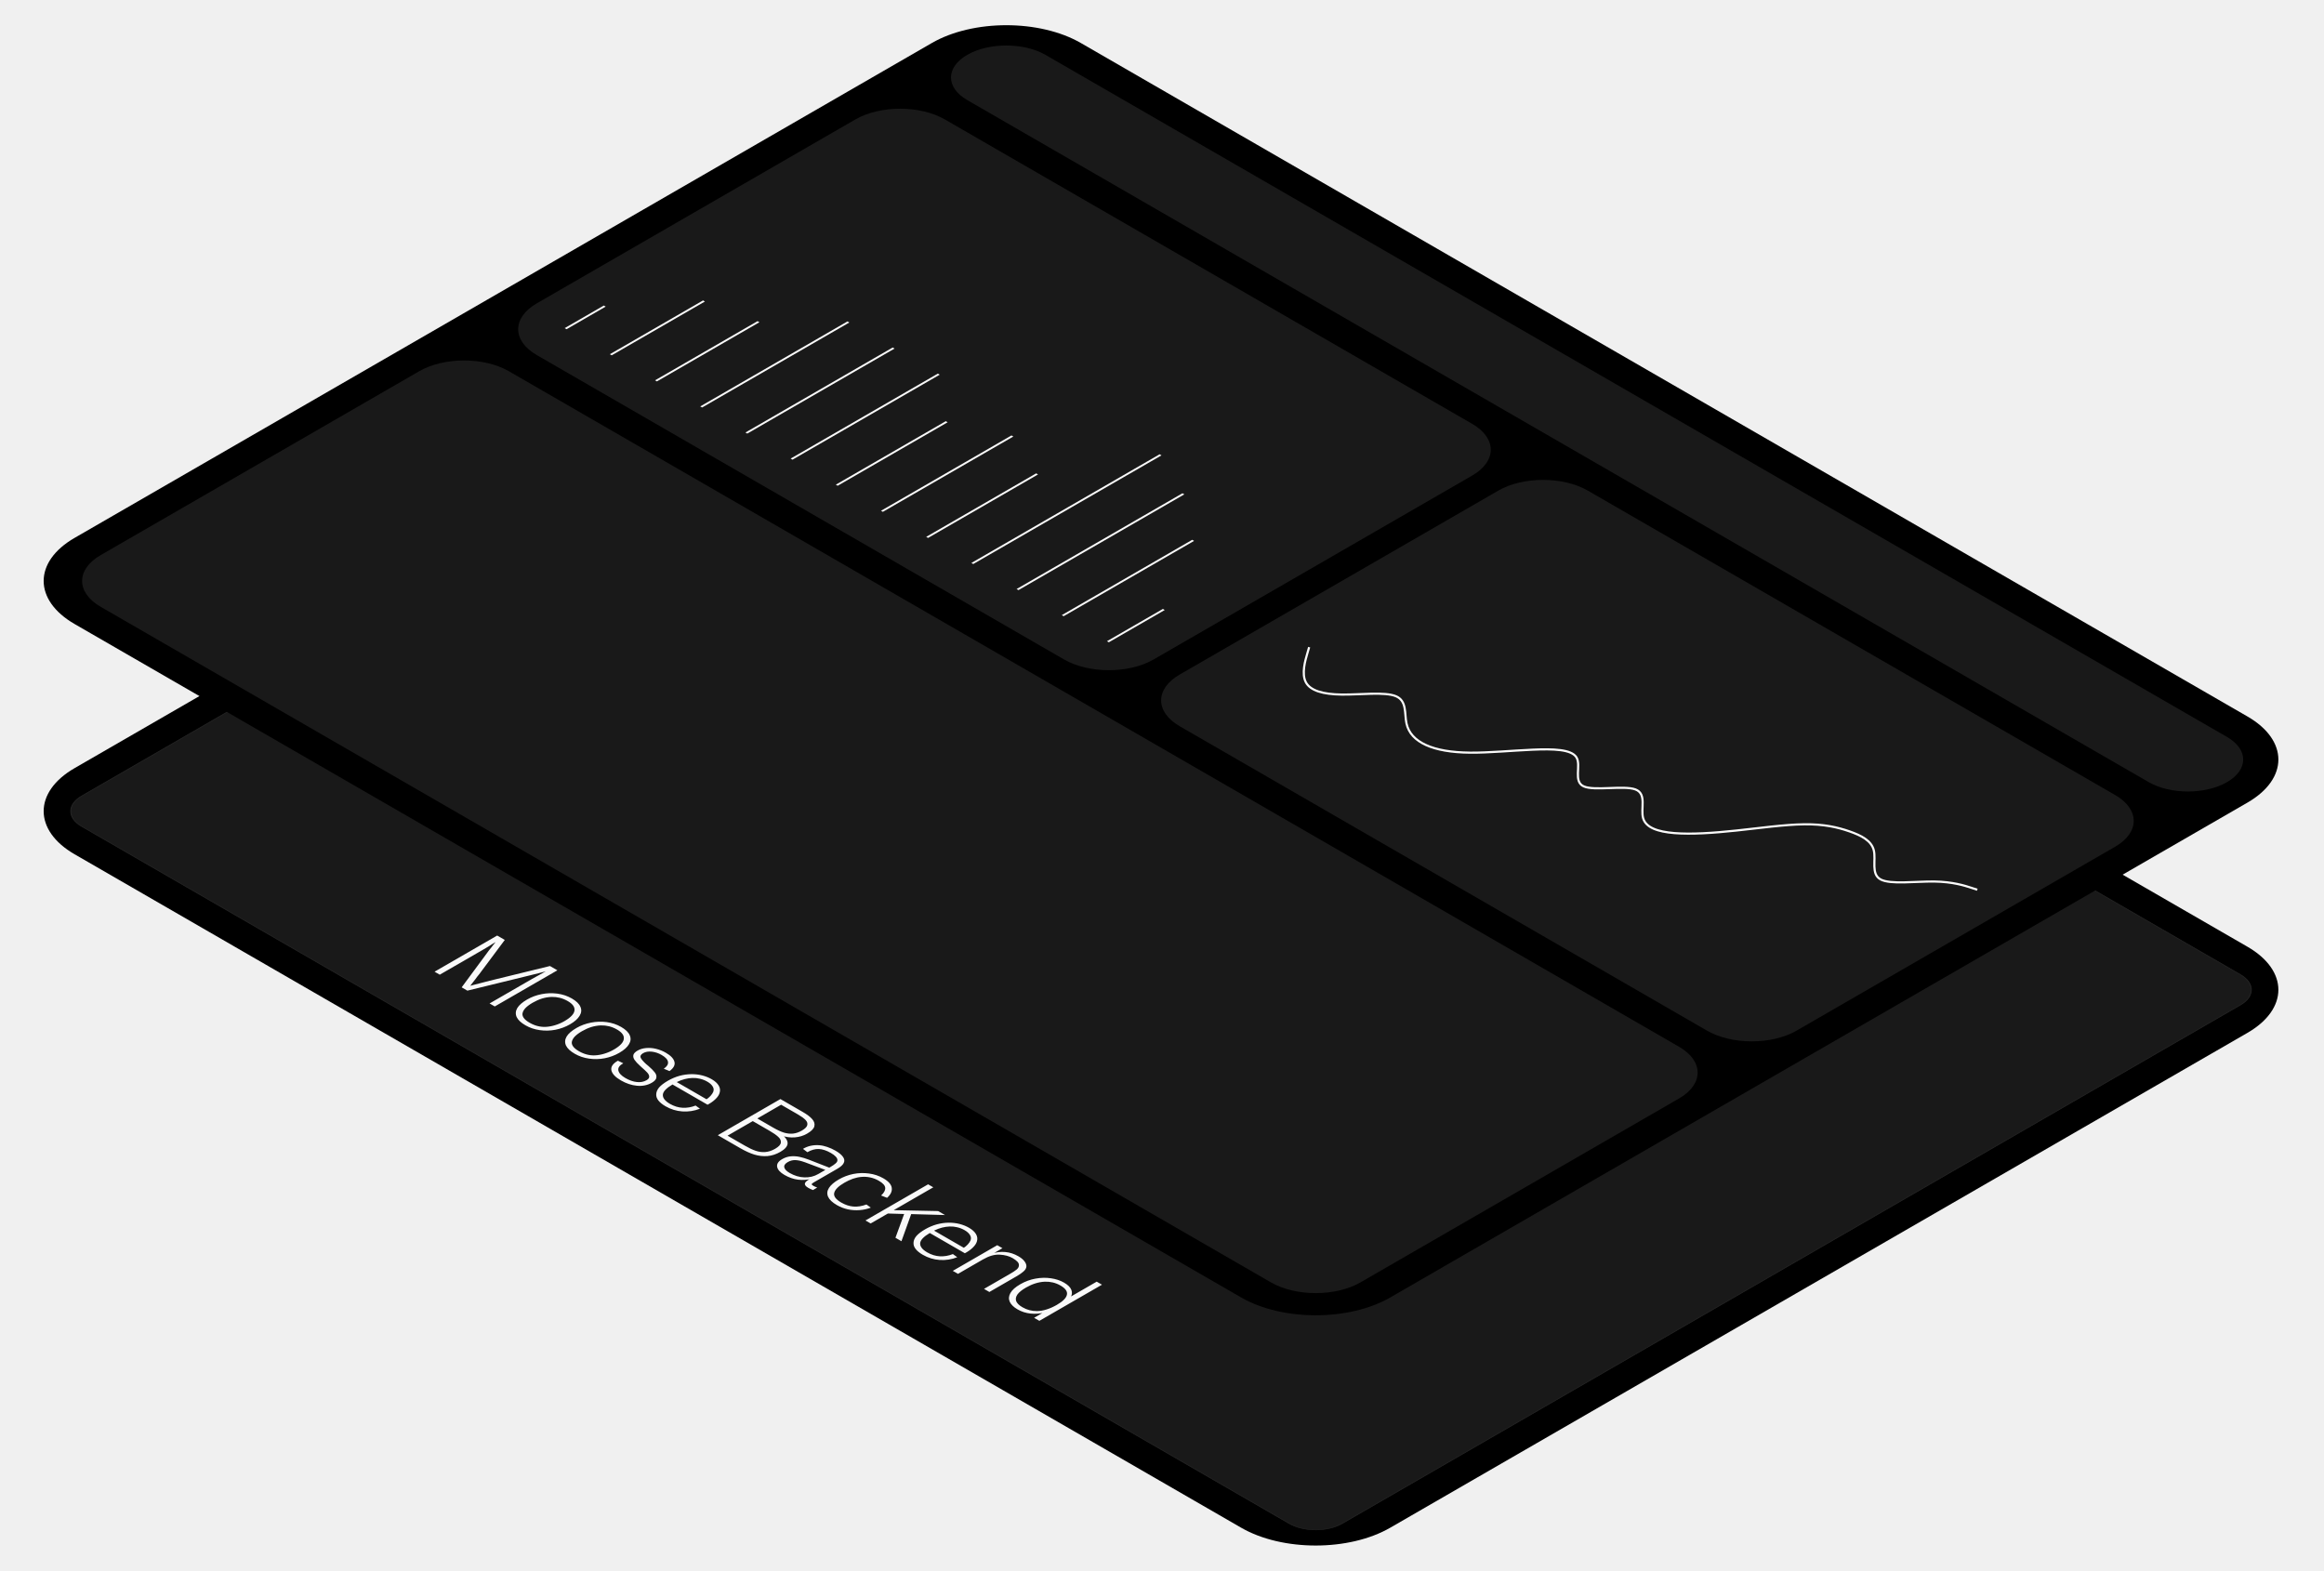
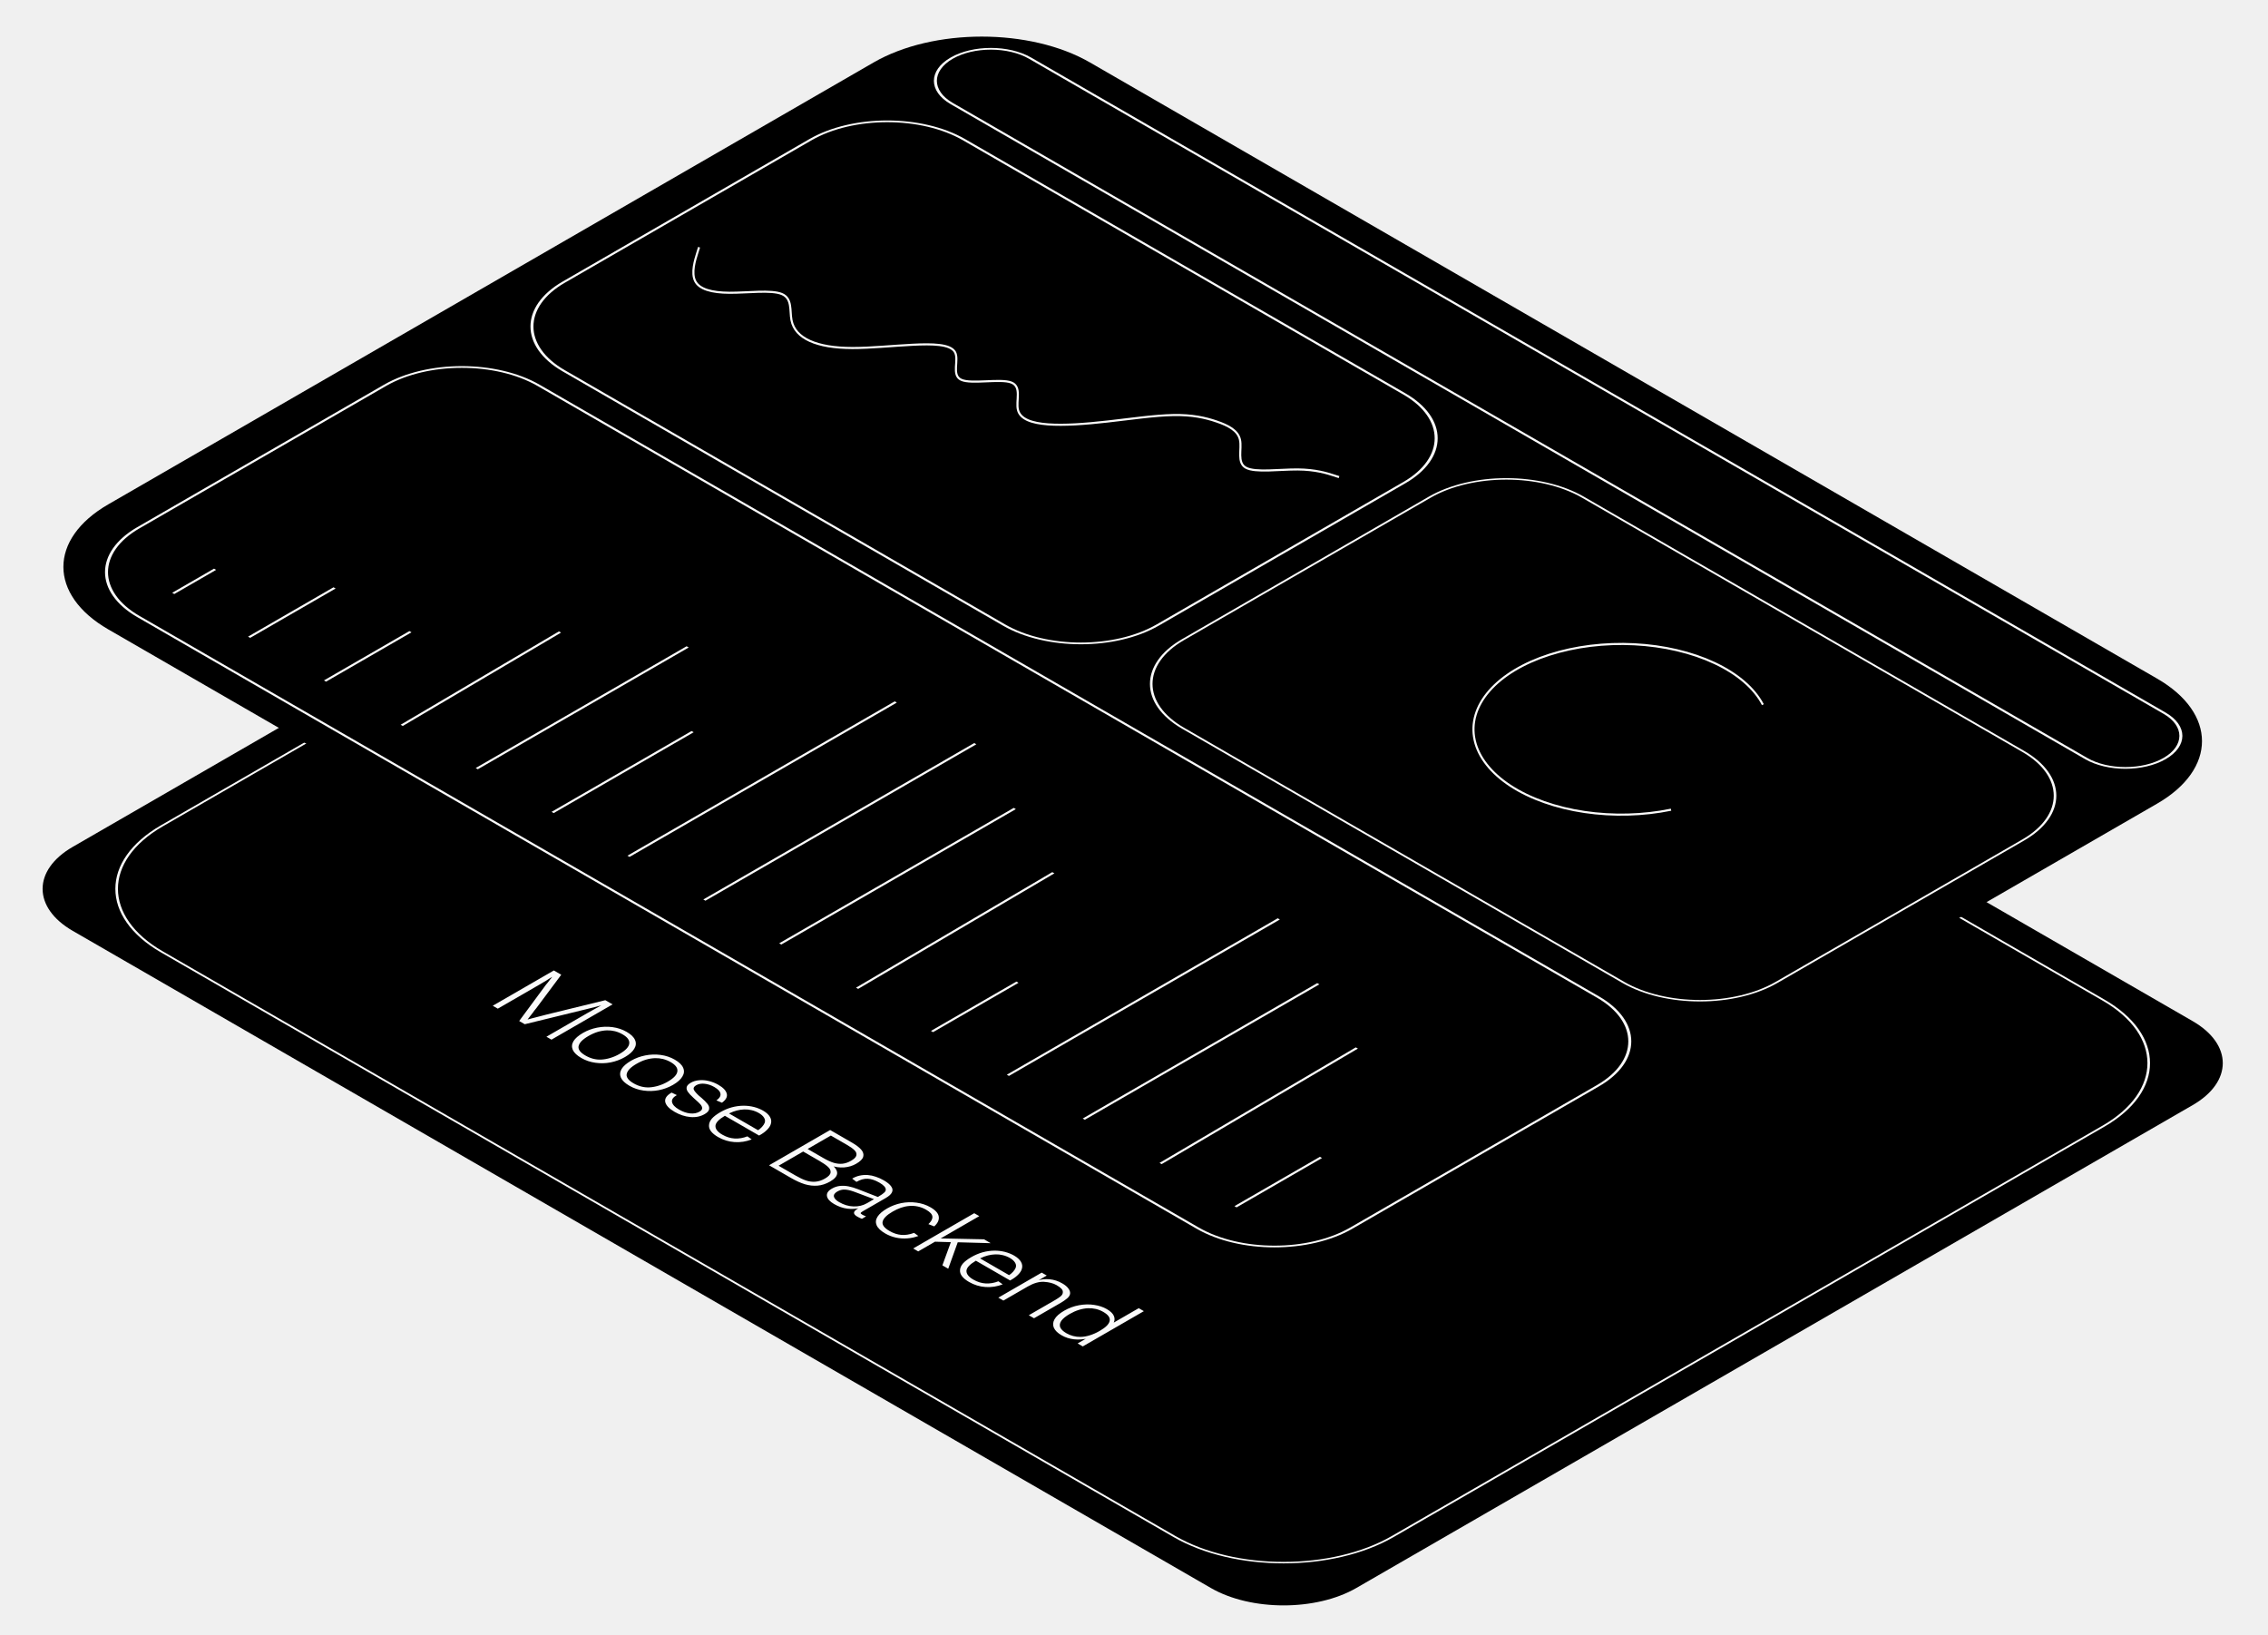
- <svg xmlns="http://www.w3.org/2000/svg" width="1080" height="730" viewBox="0 0 1080 730" fill="none">
-   <g clip-path="url(#clip0_4532_225802)">
-     <rect width="706" height="540" rx="40" transform="matrix(0.866044 0.499967 -0.866044 0.499967 467.664 107)" fill="black" />
-     <rect y="-0.168" width="676.336" height="510.336" rx="14.168" transform="matrix(0.866044 0.499967 -0.866044 0.499967 467.519 121.916)" fill="white" fill-opacity="0.1" />
-     <rect y="-0.168" width="676.336" height="510.336" rx="14.168" transform="matrix(0.866044 0.499967 -0.866044 0.499967 467.519 121.916)" stroke="#262626" stroke-width="0.336" />
-     <path d="M201.948 451.569L231.047 434.77L234.581 436.81L222.692 452.745C222.387 453.145 222.068 453.537 221.735 453.921C221.458 454.305 221.181 454.689 220.904 455.073C220.488 455.633 220.073 456.161 219.657 456.657C219.269 457.169 218.895 457.657 218.535 458.121C219.144 457.961 219.809 457.785 220.53 457.593C221.25 457.401 221.999 457.209 222.775 457.017C223.578 456.809 224.382 456.601 225.186 456.393C226.017 456.169 226.821 455.961 227.597 455.769L255.574 448.929L259.024 450.921L229.925 467.72L227.514 466.328L247.301 454.905C248.853 454.009 250.959 452.841 253.62 451.401C252.511 451.689 251.444 451.969 250.419 452.241C249.421 452.497 248.451 452.737 247.509 452.961C247.066 453.089 246.622 453.201 246.179 453.297C245.735 453.393 245.306 453.497 244.89 453.609L217.204 460.377L214.544 458.841L226.474 442.69C226.696 442.338 226.959 441.978 227.264 441.61C227.597 441.226 227.929 440.826 228.262 440.41C228.567 439.978 228.886 439.554 229.218 439.138C229.606 438.722 229.939 438.306 230.216 437.89L230.174 437.866C229.731 438.154 229.26 438.442 228.761 438.73C228.317 439.018 227.86 439.314 227.389 439.618C226.225 440.322 225.2 440.93 224.313 441.442L204.359 452.961L201.948 451.569ZM244.168 476.471C242.09 475.271 240.732 473.991 240.094 472.631C239.484 471.255 239.581 469.871 240.385 468.479C241.217 467.103 242.741 465.775 244.958 464.496C247.009 463.312 249.253 462.48 251.692 462C254.131 461.52 256.57 461.44 259.009 461.76C261.475 462.096 263.72 462.848 265.743 464.016C267.821 465.215 269.152 466.511 269.734 467.903C270.343 469.279 270.219 470.663 269.36 472.055C268.528 473.463 267.045 474.783 264.912 476.015C262.805 477.231 260.533 478.079 258.094 478.559C255.683 479.023 253.258 479.079 250.819 478.727C248.408 478.391 246.191 477.639 244.168 476.471ZM246.122 475.295C248.533 476.687 251.027 477.327 253.604 477.215C255.073 477.135 256.528 476.871 257.969 476.423C259.466 475.975 260.921 475.343 262.334 474.527C265.383 472.767 266.935 471.039 266.99 469.343C267.073 467.855 266.02 466.479 263.831 465.215C262.639 464.528 261.406 464.024 260.131 463.704C258.884 463.4 257.623 463.264 256.348 463.296C254.879 463.344 253.397 463.592 251.9 464.04C250.459 464.488 249.004 465.135 247.535 465.983C246.094 466.815 244.958 467.663 244.126 468.527C243.351 469.391 242.907 470.239 242.796 471.071C242.658 472.527 243.766 473.935 246.122 475.295ZM267.093 489.705C265.014 488.505 263.657 487.225 263.019 485.866C262.409 484.49 262.506 483.106 263.31 481.714C264.142 480.338 265.666 479.01 267.883 477.73C269.934 476.546 272.178 475.714 274.617 475.234C277.056 474.754 279.495 474.674 281.934 474.994C284.4 475.33 286.645 476.082 288.668 477.25C290.746 478.45 292.077 479.746 292.659 481.138C293.268 482.514 293.144 483.898 292.284 485.29C291.453 486.698 289.97 488.017 287.836 489.249C285.73 490.465 283.458 491.313 281.019 491.793C278.608 492.257 276.183 492.313 273.744 491.961C271.333 491.625 269.116 490.873 267.093 489.705ZM269.047 488.529C271.458 489.921 273.952 490.561 276.529 490.449C277.998 490.369 279.453 490.105 280.894 489.657C282.391 489.209 283.846 488.577 285.259 487.761C288.308 486.002 289.86 484.274 289.915 482.578C289.998 481.09 288.945 479.714 286.756 478.45C285.564 477.762 284.331 477.258 283.056 476.938C281.809 476.634 280.548 476.498 279.273 476.53C277.804 476.578 276.322 476.826 274.825 477.274C273.384 477.722 271.929 478.37 270.46 479.218C269.019 480.05 267.883 480.898 267.051 481.762C266.275 482.626 265.832 483.474 265.721 484.306C265.583 485.762 266.691 487.169 269.047 488.529ZM288.563 502.1C285.958 500.596 284.475 499.02 284.115 497.372C283.81 495.724 284.822 494.244 287.15 492.933L289.644 494.132C287.87 495.124 287.108 496.236 287.357 497.468C287.635 498.716 288.729 499.892 290.642 500.996C292.471 502.052 294.23 502.668 295.921 502.844C297.639 503.036 299.15 502.756 300.452 502.004C301.311 501.508 301.727 500.948 301.699 500.324C301.671 499.7 301.367 499.076 300.785 498.452C300.23 497.844 299.399 497.06 298.29 496.1C298.152 495.956 298.013 495.828 297.875 495.716C297.736 495.604 297.598 495.476 297.459 495.332C296.267 494.26 295.408 493.333 294.882 492.549C294.355 491.765 294.175 491.005 294.341 490.269C294.535 489.549 295.187 488.869 296.295 488.229C297.431 487.573 298.748 487.181 300.244 487.053C301.768 486.909 303.307 487.029 304.858 487.413C306.466 487.797 307.99 488.405 309.431 489.237C311.731 490.565 313.062 491.973 313.422 493.461C313.81 494.932 313.048 496.364 311.136 497.756L308.475 496.652C309.944 495.644 310.595 494.596 310.429 493.509C310.29 492.405 309.306 491.325 307.477 490.269C306.009 489.421 304.484 488.909 302.905 488.733C301.325 488.557 299.981 488.789 298.872 489.429C297.819 490.037 297.431 490.725 297.708 491.493C298.041 492.261 298.928 493.301 300.369 494.612C300.452 494.692 300.549 494.764 300.66 494.828C300.771 494.892 300.854 494.956 300.909 495.02C300.937 495.068 300.979 495.124 301.034 495.188C301.117 495.236 301.186 495.276 301.242 495.308C302.572 496.46 303.556 497.444 304.193 498.26C304.886 499.076 305.163 499.908 305.025 500.756C304.942 501.604 304.235 502.412 302.905 503.18C300.882 504.348 298.581 504.812 296.004 504.572C293.482 504.332 291.002 503.508 288.563 502.1ZM309.242 514.086C307.801 513.254 306.706 512.366 305.958 511.422C305.237 510.494 304.905 509.534 304.96 508.542C304.988 507.47 305.431 506.414 306.29 505.374C307.205 504.335 308.563 503.295 310.364 502.255C312.083 501.263 313.87 500.503 315.727 499.975C317.611 499.463 319.51 499.199 321.422 499.183C323.14 499.183 324.789 499.383 326.369 499.783C327.976 500.199 329.431 500.783 330.734 501.535C332.286 502.431 333.38 503.431 334.018 504.535C334.655 505.638 334.78 506.782 334.392 507.966C334.115 508.894 333.477 509.838 332.48 510.798C331.51 511.742 330.29 512.606 328.821 513.39L312.526 503.983C309.616 505.694 308.119 507.294 308.036 508.782C307.981 510.286 309.076 511.686 311.32 512.982C313.233 514.086 315.2 514.694 317.223 514.806C319.274 514.902 321.283 514.558 323.251 513.774L325.288 515.238C322.655 516.278 319.925 516.702 317.099 516.51C314.327 516.318 311.708 515.51 309.242 514.086ZM314.147 503.095L313.898 502.519L328.863 511.158L328.032 511.062C328.863 510.55 329.584 509.958 330.193 509.286C330.803 508.614 331.232 507.966 331.482 507.342C331.787 506.462 331.676 505.63 331.149 504.846C330.678 504.063 329.861 503.335 328.697 502.663C327.644 502.055 326.507 501.607 325.288 501.319C324.124 501.031 322.946 500.911 321.754 500.959C319.399 501.039 317.043 501.647 314.688 502.783L314.147 503.095ZM333.571 527.555L362.67 510.756L373.062 516.756C375.085 517.924 376.554 519.044 377.469 520.115C378.411 521.203 378.73 522.315 378.425 523.451C378.148 524.571 377.025 525.699 375.058 526.835C373.34 527.827 371.427 528.403 369.321 528.563C367.243 528.707 365.178 528.427 363.127 527.723L363.501 527.315C365.303 528.835 366.134 530.243 365.995 531.539C365.857 532.835 364.748 534.083 362.67 535.282C360.702 536.418 358.707 537.074 356.684 537.25C354.688 537.41 352.665 537.186 350.615 536.578C348.591 535.954 346.388 534.955 344.005 533.579L333.571 527.555ZM346.125 532.403C348.065 533.523 349.755 534.323 351.197 534.803C352.665 535.298 354.134 535.49 355.603 535.378C357.127 535.266 358.665 534.763 360.217 533.867C361.908 532.891 362.795 531.931 362.878 530.987C362.989 530.027 362.573 529.131 361.631 528.299C360.716 527.451 359.386 526.523 357.64 525.515L349.825 521.003L338.102 527.771L346.125 532.403ZM359.344 524.051C361.256 525.155 362.919 525.923 364.333 526.355C365.801 526.787 367.201 526.939 368.531 526.811C369.889 526.667 371.261 526.195 372.647 525.395C374.116 524.547 374.947 523.715 375.141 522.899C375.363 522.067 375.099 521.259 374.351 520.475C373.603 519.692 372.411 518.828 370.776 517.884L363.002 513.396L351.945 519.78L359.344 524.051ZM364.556 546.019C362.533 544.851 361.396 543.587 361.147 542.227C360.925 540.883 361.701 539.699 363.475 538.675C364.722 537.955 366.025 537.523 367.383 537.379C368.768 537.251 370.154 537.331 371.54 537.619C372.925 537.907 374.38 538.347 375.904 538.939L385.382 542.635C385.466 542.587 385.549 542.539 385.632 542.491C385.715 542.443 385.784 542.403 385.84 542.371C386.976 541.715 387.807 541.139 388.334 540.643C388.916 540.147 389.193 539.635 389.165 539.107C389.165 538.595 388.902 538.059 388.375 537.499C387.877 536.955 387.142 536.403 386.172 535.843C384.121 534.659 382.237 534.035 380.519 533.971C378.828 533.891 377.055 534.387 375.198 535.459L373.161 533.899C374.242 533.243 375.419 532.771 376.694 532.483C378.025 532.195 379.327 532.1 380.602 532.195C381.877 532.291 383.151 532.563 384.426 533.011C385.757 533.459 387.031 534.035 388.251 534.739C389.941 535.715 391.105 536.675 391.743 537.619C392.435 538.563 392.56 539.499 392.117 540.427C391.701 541.339 390.703 542.251 389.124 543.163L378.232 549.45C377.623 549.802 377.276 550.082 377.193 550.29C377.165 550.498 377.429 550.762 377.983 551.082C378.454 551.354 379.05 551.618 379.77 551.874L377.817 553.05C376.985 552.73 376.251 552.386 375.613 552.018C374.477 551.362 373.951 550.706 374.034 550.05C374.117 549.394 374.934 548.65 376.486 547.818L376.985 547.818C375.073 548.346 373.036 548.482 370.874 548.226C368.741 547.954 366.634 547.219 364.556 546.019ZM366.967 545.107C369.212 546.403 371.498 547.083 373.826 547.147C376.182 547.227 378.315 546.715 380.228 545.611L384.717 543.019L384.967 544.219L374.283 540.211L373.867 540.067C372.232 539.475 370.805 539.163 369.586 539.131C368.394 539.083 367.23 539.387 366.094 540.043C364.819 540.779 364.279 541.603 364.473 542.515C364.694 543.411 365.526 544.275 366.967 545.107ZM388.93 560.042C386.796 558.81 385.424 557.506 384.815 556.13C384.233 554.77 384.371 553.41 385.23 552.05C386.117 550.675 387.642 549.363 389.803 548.115C391.882 546.915 394.126 546.067 396.538 545.571C398.976 545.091 401.401 545.019 403.812 545.355C406.251 545.675 408.482 546.419 410.505 547.587C412.916 548.979 414.219 550.467 414.413 552.05C414.634 553.618 413.914 555.154 412.251 556.658L409.466 555.578C410.796 554.362 411.433 553.194 411.378 552.074C411.323 550.955 410.339 549.843 408.427 548.739C407.124 547.987 405.78 547.467 404.394 547.179C403.064 546.891 401.706 546.811 400.32 546.939C399.046 547.035 397.729 547.315 396.371 547.779C395.041 548.259 393.725 548.875 392.422 549.627C389.651 551.227 388.071 552.794 387.683 554.33C387.295 555.866 388.39 557.378 390.967 558.866C392.824 559.938 394.695 560.554 396.579 560.714C398.464 560.874 400.487 560.554 402.648 559.754L404.685 561.218C403.022 561.858 401.277 562.242 399.447 562.37C397.646 562.514 395.831 562.394 394.002 562.01C392.2 561.61 390.51 560.954 388.93 560.042ZM402.205 567.178L431.304 550.379L433.716 551.771L404.616 568.57L402.205 567.178ZM412.141 563.938L414.926 562.378L435.96 562.81L439.161 564.658L422.741 564.202H421.078L412.141 563.938ZM416.131 575.217L420.247 563.962L423.531 563.986L418.917 576.825L416.131 575.217ZM428.808 583.111C427.367 582.279 426.272 581.391 425.524 580.447C424.803 579.519 424.47 578.559 424.526 577.568C424.554 576.496 424.997 575.44 425.856 574.4C426.771 573.36 428.129 572.32 429.93 571.28C431.648 570.288 433.436 569.528 435.293 569C437.177 568.488 439.075 568.224 440.988 568.208C442.706 568.208 444.355 568.408 445.935 568.808C447.542 569.224 448.997 569.808 450.299 570.56C451.851 571.456 452.946 572.456 453.583 573.56C454.221 574.664 454.346 575.808 453.958 576.992C453.68 577.92 453.043 578.863 452.045 579.823C451.075 580.767 449.856 581.631 448.387 582.415L432.092 573.008C429.182 574.72 427.685 576.32 427.602 577.808C427.547 579.311 428.641 580.711 430.886 582.007C432.798 583.111 434.766 583.719 436.789 583.831C438.84 583.927 440.849 583.583 442.817 582.799L444.854 584.263C442.221 585.303 439.491 585.727 436.664 585.535C433.893 585.343 431.274 584.535 428.808 583.111ZM433.713 572.12L433.463 571.544L448.429 580.183L447.597 580.087C448.429 579.575 449.149 578.983 449.759 578.312C450.369 577.64 450.798 576.992 451.048 576.368C451.353 575.488 451.242 574.656 450.715 573.872C450.244 573.088 449.426 572.36 448.262 571.688C447.209 571.08 446.073 570.632 444.854 570.344C443.69 570.056 442.512 569.936 441.32 569.984C438.965 570.064 436.609 570.672 434.253 571.808L433.713 572.12ZM442.778 590.6L463.438 578.673L465.849 580.065L460.778 582.993L460.986 582.585C463.009 581.897 465.073 581.649 467.179 581.841C469.286 582.033 471.309 582.689 473.249 583.809C474.524 584.545 475.452 585.305 476.034 586.088C476.671 586.872 476.99 587.664 476.99 588.464C476.962 589.312 476.519 590.112 475.66 590.864C474.828 591.6 473.706 592.376 472.293 593.192L459.78 600.416L457.286 598.976L469.383 591.992C469.41 591.976 469.438 591.96 469.466 591.944C469.494 591.928 469.521 591.912 469.549 591.896C470.796 591.176 471.752 590.544 472.417 590C473.082 589.456 473.443 588.848 473.498 588.176C473.581 587.52 473.36 586.912 472.833 586.352C472.306 585.793 471.544 585.225 470.547 584.649C468.967 583.737 466.972 583.209 464.561 583.065C462.205 582.921 459.6 583.673 456.745 585.321L445.189 591.992L442.778 590.6ZM472.866 608.498C471.065 607.458 469.86 606.282 469.25 604.971C468.668 603.675 468.765 602.323 469.541 600.915C470.317 599.507 471.855 598.139 474.155 596.811C476.4 595.515 478.769 594.643 481.264 594.195C483.758 593.747 486.141 593.699 488.414 594.051C490.714 594.387 492.723 595.051 494.441 596.043C496.298 597.115 497.448 598.259 497.892 599.475C498.363 600.707 498.197 601.923 497.393 603.123L496.52 603.195L509.656 595.611L512.109 597.027L483.01 613.826L480.557 612.41L485.628 609.482L485.587 609.938C483.342 610.498 481.111 610.666 478.894 610.442C476.705 610.202 474.696 609.554 472.866 608.498ZM475.153 607.514C476.206 608.122 477.287 608.57 478.395 608.858C479.532 609.162 480.695 609.306 481.887 609.29C483.356 609.274 484.853 609.018 486.377 608.522C487.929 608.042 489.508 607.338 491.116 606.41C493.943 604.779 495.508 603.203 495.813 601.683C496.146 600.179 495.148 598.755 492.82 597.411C491.712 596.771 490.534 596.299 489.287 595.995C488.067 595.707 486.806 595.587 485.504 595.635C484.063 595.699 482.608 595.963 481.139 596.427C479.67 596.891 478.229 597.531 476.816 598.347C474.931 599.435 473.601 600.507 472.825 601.563C472.077 602.635 471.883 603.675 472.243 604.683C472.659 605.691 473.629 606.634 475.153 607.514Z" fill="#FAFAFA" />
-   </g>
-   <rect width="706" height="540" rx="40" transform="matrix(0.866044 0.499967 -0.866044 0.499967 467.664 0)" fill="black" />
-   <rect width="676" height="42" rx="21" transform="matrix(0.866044 0.499967 -0.866044 0.499967 467.664 15)" fill="white" fill-opacity="0.1" />
-   <rect width="331" height="219" rx="24" transform="matrix(0.866044 0.499967 -0.866044 0.499967 418.3 43.5)" fill="white" fill-opacity="0.1" />
-   <line y1="-0.5" x2="21" y2="-0.5" transform="matrix(0.866044 -0.499967 0.866044 0.499967 263.278 152.992)" stroke="#FAFAFA" />
-   <line y1="-0.5" x2="50" y2="-0.5" transform="matrix(0.866044 -0.499967 0.866044 0.499967 284.279 165.117)" stroke="#FAFAFA" />
-   <line y1="-0.5" x2="55" y2="-0.5" transform="matrix(0.866044 -0.499967 0.866044 0.499967 305.281 177.242)" stroke="#FAFAFA" />
-   <line y1="-0.5" x2="79" y2="-0.5" transform="matrix(0.866044 -0.499967 0.866044 0.499967 326.282 189.367)" stroke="#FAFAFA" />
-   <line y1="-0.5" x2="79" y2="-0.5" transform="matrix(0.866044 -0.499967 0.866044 0.499967 347.284 201.492)" stroke="#FAFAFA" />
-   <line y1="-0.5" x2="79" y2="-0.5" transform="matrix(0.866044 -0.499967 0.866044 0.499967 368.286 213.617)" stroke="#FAFAFA" />
-   <line y1="-0.5" x2="59" y2="-0.5" transform="matrix(0.866044 -0.499967 0.866044 0.499967 389.287 225.734)" stroke="#FAFAFA" />
-   <line y1="-0.5" x2="70" y2="-0.5" transform="matrix(0.866044 -0.499967 0.866044 0.499967 410.289 237.859)" stroke="#FAFAFA" />
-   <line y1="-0.5" x2="59" y2="-0.5" transform="matrix(0.866044 -0.499967 0.866044 0.499967 431.29 249.984)" stroke="#FAFAFA" />
-   <line y1="-0.5" x2="101" y2="-0.5" transform="matrix(0.866044 -0.499967 0.866044 0.499967 452.292 262.109)" stroke="#FAFAFA" />
-   <line y1="-0.5" x2="89" y2="-0.5" transform="matrix(0.866044 -0.499967 0.866044 0.499967 473.294 274.234)" stroke="#FAFAFA" />
-   <line y1="-0.5" x2="70" y2="-0.5" transform="matrix(0.866044 -0.499967 0.866044 0.499967 494.295 286.359)" stroke="#FAFAFA" />
-   <line y1="-0.5" x2="30" y2="-0.5" transform="matrix(0.866044 -0.499967 0.866044 0.499967 515.297 298.484)" stroke="#FAFAFA" />
-   <rect width="331" height="219" rx="24" transform="matrix(0.866044 0.499967 -0.866044 0.499967 717.085 215.992)" fill="white" fill-opacity="0.1" />
-   <path d="M608.386 300.746L607.484 303.828C606.581 306.91 604.777 313.074 606.827 317.014C608.877 320.953 614.781 322.667 623.465 322.776C632.148 322.885 643.611 321.39 648.732 323.557C653.853 325.723 652.631 331.551 653.597 336.116C654.562 340.681 657.715 343.983 662.684 346.237C667.653 348.491 674.438 349.696 683.169 349.778C691.901 349.86 702.58 348.817 712.18 348.398C721.779 347.979 730.298 348.183 732.601 351.976C734.905 355.768 730.994 363.149 735.934 365.419C740.874 367.69 754.665 364.851 760.031 366.876C765.396 368.901 762.337 375.789 763.577 380.196C764.818 384.602 770.358 386.526 778.133 387.16C785.907 387.795 795.914 387.14 806.79 385.984C817.665 384.828 829.409 383.171 838.463 383.067C847.516 382.962 853.88 384.411 859.422 386.334C864.963 388.258 869.682 390.656 870.782 395.143C871.883 399.63 869.364 406.207 873.943 408.686C878.522 411.165 890.199 409.547 898.87 409.663C907.541 409.78 913.207 411.631 916.04 412.557L918.873 413.483" stroke="#FAFAFA" />
-   <rect width="676" height="219" rx="24" transform="matrix(0.866044 0.499967 -0.866044 0.499967 215.646 160.492)" fill="white" fill-opacity="0.1" />
-   <defs>
-     <clipPath id="clip0_4532_225802">
-       <rect width="706" height="540" rx="40" transform="matrix(0.866044 0.499967 -0.866044 0.499967 467.664 107)" fill="white" />
-     </clipPath>
-   </defs>
+ <svg xmlns="http://www.w3.org/2000/svg" width="465" height="335" viewBox="0 0 465 335" fill="none">
+   <rect width="303.878" height="232.428" rx="17.217" transform="matrix(0.866042 0.499971 -0.866042 0.499971 201.293 66.0078)" fill="black" />
+   <rect y="-0.215" width="291.396" height="219.946" rx="25.836" transform="matrix(0.866042 0.499971 -0.866042 0.499971 201.107 72.3533)" fill="black" />
+   <rect y="-0.215" width="291.396" height="219.946" rx="25.836" transform="matrix(0.866042 0.499971 -0.866042 0.499971 201.107 72.3533)" stroke="#FAFAFA" stroke-width="0.43" />
+   <path d="M101.025 206.175L113.55 198.944L115.07 199.822L109.953 206.681C109.822 206.853 109.685 207.022 109.542 207.187C109.422 207.352 109.303 207.518 109.184 207.683C109.005 207.924 108.826 208.151 108.647 208.365C108.48 208.585 108.319 208.795 108.164 208.995C108.426 208.926 108.713 208.85 109.023 208.768C109.333 208.685 109.655 208.602 109.989 208.52C110.335 208.43 110.681 208.341 111.027 208.251C111.385 208.155 111.73 208.065 112.064 207.982L124.106 205.039L125.591 205.896L113.066 213.127L112.029 212.527L120.546 207.611C121.214 207.225 122.12 206.722 123.265 206.102C122.788 206.226 122.329 206.347 121.888 206.464C121.458 206.574 121.041 206.678 120.635 206.774C120.444 206.829 120.253 206.877 120.062 206.919C119.872 206.96 119.687 207.005 119.508 207.053L107.591 209.966L106.446 209.305L111.581 202.353C111.677 202.201 111.79 202.046 111.921 201.888C112.064 201.723 112.208 201.551 112.351 201.372C112.482 201.186 112.619 201.003 112.762 200.824C112.929 200.645 113.072 200.466 113.192 200.287L113.174 200.277C112.983 200.401 112.78 200.525 112.565 200.648C112.375 200.772 112.178 200.9 111.975 201.031C111.474 201.334 111.033 201.595 110.651 201.816L102.062 206.774L101.025 206.175ZM119.197 216.893C118.302 216.377 117.718 215.826 117.444 215.24C117.181 214.648 117.223 214.052 117.569 213.453C117.927 212.861 118.583 212.29 119.537 211.739C120.42 211.229 121.386 210.871 122.436 210.664C123.485 210.458 124.535 210.423 125.585 210.561C126.646 210.706 127.613 211.029 128.483 211.532C129.378 212.049 129.951 212.606 130.201 213.205C130.463 213.798 130.41 214.393 130.04 214.992C129.682 215.598 129.044 216.167 128.126 216.697C127.219 217.22 126.241 217.585 125.191 217.792C124.153 217.991 123.11 218.016 122.06 217.864C121.022 217.719 120.068 217.396 119.197 216.893ZM120.038 216.387C121.076 216.986 122.149 217.261 123.259 217.213C123.891 217.179 124.517 217.065 125.137 216.872C125.782 216.68 126.408 216.408 127.016 216.056C128.328 215.299 128.996 214.555 129.02 213.825C129.056 213.185 128.603 212.593 127.66 212.049C127.147 211.752 126.617 211.535 126.068 211.398C125.531 211.267 124.988 211.208 124.44 211.222C123.807 211.243 123.169 211.35 122.525 211.542C121.905 211.735 121.279 212.014 120.646 212.379C120.026 212.737 119.537 213.102 119.179 213.474C118.845 213.846 118.654 214.211 118.607 214.569C118.547 215.196 119.024 215.802 120.038 216.387ZM129.064 222.59C128.17 222.073 127.585 221.522 127.311 220.937C127.049 220.345 127.09 219.749 127.436 219.15C127.794 218.558 128.45 217.986 129.404 217.435C130.287 216.926 131.253 216.567 132.303 216.361C133.353 216.154 134.402 216.12 135.452 216.258C136.514 216.402 137.48 216.726 138.351 217.229C139.245 217.745 139.818 218.303 140.068 218.902C140.331 219.494 140.277 220.09 139.907 220.689C139.55 221.295 138.911 221.863 137.993 222.393C137.086 222.917 136.108 223.282 135.059 223.488C134.021 223.688 132.977 223.712 131.927 223.561C130.89 223.416 129.935 223.092 129.064 222.59ZM129.905 222.083C130.943 222.683 132.017 222.958 133.126 222.91C133.758 222.875 134.385 222.762 135.005 222.569C135.649 222.376 136.275 222.104 136.884 221.753C138.196 220.995 138.864 220.252 138.888 219.522C138.923 218.881 138.47 218.289 137.528 217.745C137.015 217.449 136.484 217.232 135.935 217.094C135.398 216.963 134.856 216.905 134.307 216.919C133.675 216.939 133.037 217.046 132.393 217.239C131.772 217.432 131.146 217.711 130.514 218.076C129.893 218.434 129.404 218.799 129.047 219.17C128.713 219.542 128.522 219.907 128.474 220.265C128.414 220.892 128.891 221.498 129.905 222.083ZM138.306 227.925C137.184 227.277 136.546 226.599 136.391 225.89C136.26 225.18 136.695 224.543 137.697 223.979L138.771 224.495C138.007 224.922 137.679 225.401 137.787 225.931C137.906 226.468 138.377 226.974 139.2 227.449C139.988 227.904 140.745 228.169 141.473 228.245C142.212 228.327 142.862 228.207 143.423 227.883C143.793 227.67 143.972 227.429 143.96 227.16C143.948 226.892 143.817 226.623 143.566 226.354C143.327 226.093 142.97 225.755 142.493 225.342C142.433 225.28 142.373 225.225 142.314 225.177C142.254 225.129 142.194 225.074 142.135 225.012C141.622 224.55 141.252 224.151 141.025 223.813C140.799 223.476 140.721 223.149 140.793 222.832C140.876 222.522 141.157 222.23 141.634 221.954C142.123 221.672 142.689 221.503 143.333 221.448C143.99 221.386 144.652 221.438 145.32 221.603C146.011 221.768 146.667 222.03 147.288 222.388C148.278 222.959 148.85 223.565 149.005 224.206C149.172 224.839 148.844 225.456 148.021 226.055L146.876 225.58C147.508 225.146 147.789 224.695 147.717 224.227C147.658 223.751 147.234 223.287 146.447 222.832C145.815 222.467 145.159 222.247 144.479 222.171C143.799 222.095 143.22 222.195 142.743 222.471C142.29 222.732 142.123 223.028 142.242 223.359C142.385 223.689 142.767 224.137 143.387 224.702C143.423 224.736 143.465 224.767 143.512 224.795C143.56 224.822 143.596 224.85 143.62 224.877C143.632 224.898 143.65 224.922 143.673 224.95C143.709 224.97 143.739 224.988 143.763 225.001C144.335 225.497 144.759 225.921 145.033 226.272C145.331 226.623 145.451 226.981 145.391 227.346C145.355 227.711 145.051 228.059 144.479 228.389C143.608 228.892 142.618 229.092 141.508 228.988C140.423 228.885 139.355 228.531 138.306 227.925ZM147.206 233.084C146.586 232.726 146.115 232.343 145.793 231.937C145.483 231.538 145.339 231.124 145.363 230.697C145.375 230.236 145.566 229.782 145.936 229.334C146.33 228.886 146.914 228.439 147.689 227.991C148.429 227.564 149.198 227.237 149.998 227.01C150.809 226.789 151.626 226.676 152.449 226.669C153.188 226.669 153.898 226.755 154.578 226.927C155.27 227.106 155.896 227.358 156.457 227.681C157.125 228.067 157.596 228.497 157.87 228.972C158.145 229.448 158.198 229.94 158.031 230.45C157.912 230.849 157.638 231.255 157.208 231.668C156.791 232.075 156.266 232.447 155.634 232.784L148.62 228.735C147.367 229.472 146.723 230.16 146.687 230.801C146.664 231.448 147.135 232.051 148.101 232.608C148.924 233.084 149.771 233.345 150.642 233.393C151.524 233.435 152.389 233.287 153.236 232.949L154.113 233.579C152.98 234.027 151.805 234.21 150.588 234.127C149.395 234.044 148.268 233.696 147.206 233.084ZM149.318 228.353L149.21 228.105L155.652 231.823L155.294 231.782C155.652 231.562 155.962 231.307 156.224 231.018C156.487 230.728 156.671 230.45 156.779 230.181C156.91 229.802 156.862 229.444 156.636 229.107C156.433 228.769 156.081 228.456 155.58 228.167C155.127 227.905 154.638 227.712 154.113 227.588C153.612 227.464 153.105 227.413 152.592 227.433C151.578 227.468 150.564 227.729 149.55 228.218L149.318 228.353ZM157.678 238.881L170.203 231.65L174.676 234.233C175.547 234.735 176.179 235.218 176.573 235.679C176.978 236.147 177.115 236.626 176.984 237.115C176.865 237.597 176.382 238.082 175.535 238.571C174.795 238.998 173.972 239.246 173.066 239.315C172.171 239.377 171.282 239.256 170.4 238.953L170.561 238.778C171.336 239.432 171.694 240.038 171.634 240.596C171.575 241.154 171.097 241.691 170.203 242.207C169.356 242.696 168.497 242.978 167.626 243.054C166.767 243.123 165.897 243.027 165.014 242.765C164.143 242.496 163.195 242.066 162.169 241.474L157.678 238.881ZM163.082 240.968C163.917 241.45 164.644 241.794 165.264 242.001C165.897 242.214 166.529 242.297 167.161 242.248C167.817 242.2 168.479 241.983 169.147 241.598C169.875 241.178 170.256 240.764 170.292 240.358C170.34 239.945 170.161 239.559 169.755 239.201C169.362 238.836 168.789 238.437 168.038 238.003L164.674 236.061L159.628 238.974L163.082 240.968ZM168.771 237.373C169.594 237.848 170.31 238.179 170.919 238.365C171.551 238.551 172.153 238.616 172.726 238.561C173.31 238.499 173.901 238.296 174.497 237.951C175.129 237.586 175.487 237.228 175.571 236.877C175.666 236.519 175.553 236.171 175.231 235.834C174.909 235.496 174.396 235.125 173.692 234.718L170.346 232.787L165.586 235.534L168.771 237.373ZM171.015 246.828C170.144 246.326 169.655 245.782 169.547 245.196C169.452 244.618 169.786 244.108 170.549 243.667C171.086 243.358 171.647 243.172 172.231 243.11C172.828 243.055 173.424 243.089 174.021 243.213C174.617 243.337 175.243 243.526 175.899 243.781L179.979 245.372C180.015 245.351 180.05 245.33 180.086 245.31C180.122 245.289 180.152 245.272 180.176 245.258C180.665 244.976 181.023 244.728 181.249 244.514C181.5 244.301 181.619 244.081 181.607 243.853C181.607 243.633 181.494 243.402 181.267 243.161C181.052 242.927 180.736 242.69 180.319 242.449C179.436 241.939 178.625 241.67 177.885 241.643C177.158 241.608 176.394 241.822 175.595 242.283L174.718 241.612C175.184 241.33 175.691 241.126 176.239 241.002C176.812 240.878 177.372 240.837 177.921 240.878C178.47 240.92 179.019 241.037 179.567 241.23C180.14 241.422 180.689 241.67 181.213 241.973C181.941 242.393 182.442 242.807 182.716 243.213C183.015 243.619 183.068 244.022 182.877 244.421C182.698 244.814 182.269 245.207 181.589 245.599L176.901 248.305C176.639 248.457 176.49 248.577 176.454 248.667C176.442 248.756 176.555 248.87 176.794 249.008C176.997 249.125 177.253 249.238 177.563 249.349L176.722 249.855C176.364 249.717 176.048 249.569 175.774 249.411C175.285 249.128 175.058 248.846 175.094 248.564C175.13 248.281 175.482 247.961 176.15 247.603L176.364 247.603C175.541 247.83 174.665 247.889 173.734 247.779C172.816 247.662 171.909 247.345 171.015 246.828ZM172.052 246.436C173.019 246.994 174.003 247.286 175.005 247.314C176.019 247.348 176.937 247.128 177.76 246.653L179.692 245.537L179.8 246.054L175.201 244.329L175.023 244.267C174.319 244.012 173.704 243.877 173.18 243.864C172.667 243.843 172.166 243.974 171.677 244.256C171.128 244.573 170.895 244.928 170.979 245.32C171.074 245.706 171.432 246.078 172.052 246.436ZM181.506 252.864C180.587 252.334 179.997 251.773 179.734 251.181C179.484 250.595 179.544 250.01 179.913 249.425C180.295 248.832 180.951 248.268 181.882 247.73C182.776 247.214 183.742 246.849 184.78 246.636C185.83 246.429 186.874 246.398 187.911 246.543C188.961 246.68 189.921 247.001 190.792 247.503C191.83 248.102 192.391 248.743 192.474 249.425C192.569 250.099 192.259 250.76 191.544 251.408L190.345 250.943C190.917 250.42 191.192 249.917 191.168 249.435C191.144 248.953 190.721 248.474 189.897 247.999C189.337 247.675 188.758 247.452 188.162 247.328C187.589 247.204 187.005 247.169 186.408 247.224C185.86 247.266 185.293 247.386 184.709 247.586C184.136 247.792 183.569 248.058 183.009 248.381C181.816 249.07 181.136 249.745 180.969 250.406C180.802 251.067 181.273 251.718 182.383 252.358C183.182 252.82 183.987 253.085 184.798 253.153C185.609 253.222 186.48 253.085 187.41 252.74L188.287 253.37C187.571 253.646 186.82 253.811 186.033 253.866C185.257 253.928 184.476 253.877 183.689 253.711C182.913 253.539 182.186 253.257 181.506 252.864ZM187.22 255.936L199.745 248.705L200.782 249.304L188.257 256.535L187.22 255.936ZM191.496 254.541L192.695 253.87L201.749 254.056L203.126 254.851L196.059 254.655H195.343L191.496 254.541ZM193.214 259.396L194.985 254.552L196.399 254.562L194.413 260.088L193.214 259.396ZM198.67 262.794C198.05 262.436 197.578 262.054 197.256 261.647C196.946 261.248 196.803 260.835 196.827 260.408C196.839 259.946 197.03 259.492 197.4 259.044C197.793 258.597 198.378 258.149 199.153 257.701C199.893 257.274 200.662 256.947 201.461 256.72C202.272 256.5 203.089 256.386 203.912 256.379C204.652 256.379 205.362 256.465 206.042 256.637C206.734 256.817 207.36 257.068 207.92 257.392C208.588 257.777 209.06 258.208 209.334 258.683C209.608 259.158 209.662 259.65 209.495 260.16C209.376 260.559 209.101 260.966 208.672 261.379C208.254 261.785 207.73 262.157 207.097 262.494L200.083 258.445C198.831 259.182 198.187 259.871 198.151 260.511C198.127 261.158 198.598 261.761 199.565 262.319C200.388 262.794 201.235 263.056 202.105 263.104C202.988 263.145 203.853 262.997 204.7 262.66L205.576 263.29C204.443 263.737 203.268 263.92 202.052 263.837C200.859 263.755 199.732 263.407 198.67 262.794ZM200.781 258.063L200.674 257.815L207.115 261.534L206.757 261.492C207.115 261.272 207.425 261.017 207.688 260.728C207.95 260.439 208.135 260.16 208.243 259.891C208.374 259.513 208.326 259.154 208.099 258.817C207.897 258.48 207.545 258.166 207.044 257.877C206.59 257.615 206.101 257.423 205.576 257.299C205.075 257.175 204.569 257.123 204.056 257.144C203.042 257.178 202.028 257.44 201.014 257.929L200.781 258.063ZM204.683 266.017L213.576 260.884L214.613 261.483L212.431 262.743L212.52 262.567C213.391 262.271 214.279 262.164 215.186 262.247C216.093 262.33 216.963 262.612 217.798 263.094C218.347 263.411 218.747 263.738 218.997 264.075C219.271 264.413 219.409 264.754 219.409 265.098C219.397 265.463 219.206 265.807 218.836 266.131C218.478 266.448 217.995 266.782 217.387 267.133L212.001 270.242L210.928 269.622L216.134 266.616C216.146 266.61 216.158 266.603 216.17 266.596C216.182 266.589 216.194 266.582 216.206 266.575C216.743 266.265 217.154 265.993 217.44 265.759C217.727 265.525 217.882 265.263 217.906 264.974C217.941 264.692 217.846 264.43 217.619 264.189C217.393 263.948 217.065 263.704 216.635 263.456C215.955 263.063 215.097 262.836 214.059 262.774C213.045 262.712 211.924 263.036 210.695 263.745L205.721 266.616L204.683 266.017ZM217.634 273.721C216.858 273.274 216.34 272.767 216.077 272.203C215.827 271.645 215.868 271.063 216.202 270.457C216.536 269.851 217.198 269.262 218.188 268.691C219.155 268.133 220.175 267.758 221.248 267.565C222.322 267.372 223.348 267.351 224.326 267.503C225.316 267.647 226.181 267.933 226.92 268.36C227.719 268.822 228.214 269.314 228.405 269.837C228.608 270.368 228.536 270.891 228.19 271.407L227.815 271.438L233.469 268.174L234.524 268.784L222 276.014L220.944 275.405L223.127 274.145L223.109 274.341C222.143 274.582 221.183 274.654 220.228 274.558C219.286 274.455 218.421 274.176 217.634 273.721ZM218.618 273.298C219.071 273.559 219.536 273.752 220.014 273.876C220.503 274.007 221.004 274.069 221.517 274.062C222.149 274.055 222.793 273.945 223.449 273.731C224.117 273.525 224.797 273.222 225.489 272.822C226.705 272.12 227.379 271.442 227.511 270.788C227.654 270.14 227.224 269.527 226.222 268.949C225.745 268.673 225.238 268.47 224.701 268.339C224.177 268.216 223.634 268.164 223.073 268.185C222.453 268.212 221.827 268.326 221.194 268.525C220.562 268.725 219.942 269.001 219.334 269.352C218.522 269.82 217.95 270.281 217.616 270.736C217.294 271.197 217.21 271.645 217.365 272.079C217.544 272.513 217.962 272.919 218.618 273.298Z" fill="#FAFAFA" />
+   <rect width="303.878" height="232.428" rx="25.62" transform="matrix(0.866042 0.499971 -0.866042 0.499971 201.293 0)" fill="black" />
+   <rect y="-0.25" width="287.161" height="18.578" rx="9.289" transform="matrix(0.866042 0.499971 -0.866042 0.499971 202.941 7.40625)" fill="black" />
+   <rect y="-0.25" width="287.161" height="18.578" rx="9.289" transform="matrix(0.866042 0.499971 -0.866042 0.499971 202.941 7.40625)" stroke="#FAFAFA" stroke-width="0.5" />
+   <rect y="-0.25" width="140.603" height="94.763" rx="18.184" transform="matrix(0.866042 0.499971 -0.866042 0.499971 181.694 19.6719)" fill="black" />
+   <rect y="-0.25" width="140.603" height="94.763" rx="18.184" transform="matrix(0.866042 0.499971 -0.866042 0.499971 181.694 19.6719)" stroke="#FAFAFA" stroke-width="0.5" />
+   <path d="M143.325 50.681L142.915 51.995C142.506 53.309 141.686 55.938 142.526 57.609C143.366 59.28 145.865 59.993 149.56 60.016C153.255 60.038 158.147 59.37 160.308 60.278C162.47 61.186 161.901 63.67 162.274 65.61C162.648 67.55 163.962 68.947 166.058 69.893C168.155 70.838 171.032 71.333 174.748 71.343C178.464 71.354 183.018 70.881 187.107 70.676C191.196 70.471 194.821 70.534 195.77 72.142C196.719 73.75 194.993 76.902 197.077 77.855C199.16 78.808 205.054 77.561 207.321 78.408C209.588 79.255 208.228 82.196 208.72 84.068C209.211 85.94 211.554 86.743 214.857 86.992C218.161 87.241 222.426 86.934 227.064 86.412C231.703 85.89 236.715 85.152 240.57 85.083C244.424 85.013 247.121 85.612 249.463 86.416C251.806 87.219 253.794 88.227 254.226 90.134C254.657 92.04 253.53 94.847 255.459 95.889C257.387 96.931 262.37 96.21 266.06 96.236C269.75 96.262 272.146 97.034 273.344 97.42L274.542 97.806" stroke="#FAFAFA" stroke-width="0.43" />
+   <rect y="-0.215" width="140.533" height="94.693" rx="18.149" transform="matrix(0.866042 0.499971 -0.866042 0.499971 308.65 92.9627)" fill="black" />
+   <rect y="-0.215" width="140.533" height="94.693" rx="18.149" transform="matrix(0.866042 0.499971 -0.866042 0.499971 308.65 92.9627)" stroke="#FAFAFA" stroke-width="0.43" />
+   <path d="M342.608 165.986C336.9 167.162 330.713 167.324 324.844 166.451C318.976 165.577 313.696 163.708 309.686 161.085C305.675 158.461 303.119 155.204 302.348 151.734C301.576 148.264 302.624 144.74 305.356 141.617C308.088 138.494 312.379 135.915 317.675 134.214C322.971 132.513 329.029 131.767 335.066 132.073C341.103 132.38 346.843 133.724 351.544 135.932C356.245 138.14 359.691 141.111 361.438 144.461" stroke="#FAFAFA" stroke-width="0.43" />
+   <rect y="-0.25" width="287.161" height="94.763" rx="18.184" transform="matrix(0.866042 0.499971 -0.866042 0.499971 94.4661 70.0313)" fill="black" />
+   <rect y="-0.25" width="287.161" height="94.763" rx="18.184" transform="matrix(0.866042 0.499971 -0.866042 0.499971 94.4661 70.0313)" stroke="#FAFAFA" stroke-width="0.5" />
+   <line y1="-0.25" x2="9.9" y2="-0.25" transform="matrix(0.866042 -0.499971 0.866042 0.499971 35.7363 121.773)" stroke="#FAFAFA" stroke-width="0.5" />
+   <line y1="-0.25" x2="20.23" y2="-0.25" transform="matrix(0.866042 -0.499971 0.866042 0.499971 51.293 130.758)" stroke="#FAFAFA" stroke-width="0.5" />
+   <line y1="-0.25" x2="20.23" y2="-0.25" transform="matrix(0.866042 -0.499971 0.866042 0.499971 66.8496 139.734)" stroke="#FAFAFA" stroke-width="0.5" />
+   <line y1="-0.25" x2="37.879" y2="-0.25" transform="matrix(0.856767 -0.505269 0.875219 0.494617 82.5811 148.82)" stroke="#FAFAFA" stroke-width="0.5" />
+   <line y1="-0.25" x2="49.929" y2="-0.25" transform="matrix(0.866042 -0.499971 0.866042 0.499971 97.9629 157.695)" stroke="#FAFAFA" stroke-width="0.5" />
+   <line y1="-0.25" x2="33.142" y2="-0.25" transform="matrix(0.866042 -0.499971 0.866042 0.499971 113.52 166.68)" stroke="#FAFAFA" stroke-width="0.5" />
+   <line y1="-0.25" x2="63.272" y2="-0.25" transform="matrix(0.866042 -0.499971 0.866042 0.499971 129.076 175.664)" stroke="#FAFAFA" stroke-width="0.5" />
+   <line y1="-0.25" x2="64.133" y2="-0.25" transform="matrix(0.866042 -0.499971 0.866042 0.499971 144.633 184.641)" stroke="#FAFAFA" stroke-width="0.5" />
+   <line y1="-0.25" x2="55.525" y2="-0.25" transform="matrix(0.866042 -0.499971 0.866042 0.499971 160.189 193.625)" stroke="#FAFAFA" stroke-width="0.5" />
+   <line y1="-0.25" x2="46.918" y2="-0.25" transform="matrix(0.85756 -0.504821 0.874443 0.495074 175.944 202.719)" stroke="#FAFAFA" stroke-width="0.5" />
+   <line y1="-0.25" x2="20.23" y2="-0.25" transform="matrix(0.866042 -0.499971 0.866042 0.499971 191.303 211.586)" stroke="#FAFAFA" stroke-width="0.5" />
+   <line y1="-0.25" x2="64.133" y2="-0.25" transform="matrix(0.866042 -0.499971 0.866042 0.499971 206.859 220.562)" stroke="#FAFAFA" stroke-width="0.5" />
+   <line y1="-0.25" x2="55.525" y2="-0.25" transform="matrix(0.866042 -0.499971 0.866042 0.499971 222.416 229.547)" stroke="#FAFAFA" stroke-width="0.5" />
+   <line y1="-0.25" x2="46.918" y2="-0.25" transform="matrix(0.85756 -0.504821 0.874443 0.495074 238.171 238.641)" stroke="#FAFAFA" stroke-width="0.5" />
+   <line y1="-0.25" x2="20.23" y2="-0.25" transform="matrix(0.866042 -0.499971 0.866042 0.499971 253.53 247.508)" stroke="#FAFAFA" stroke-width="0.5" />
</svg>
